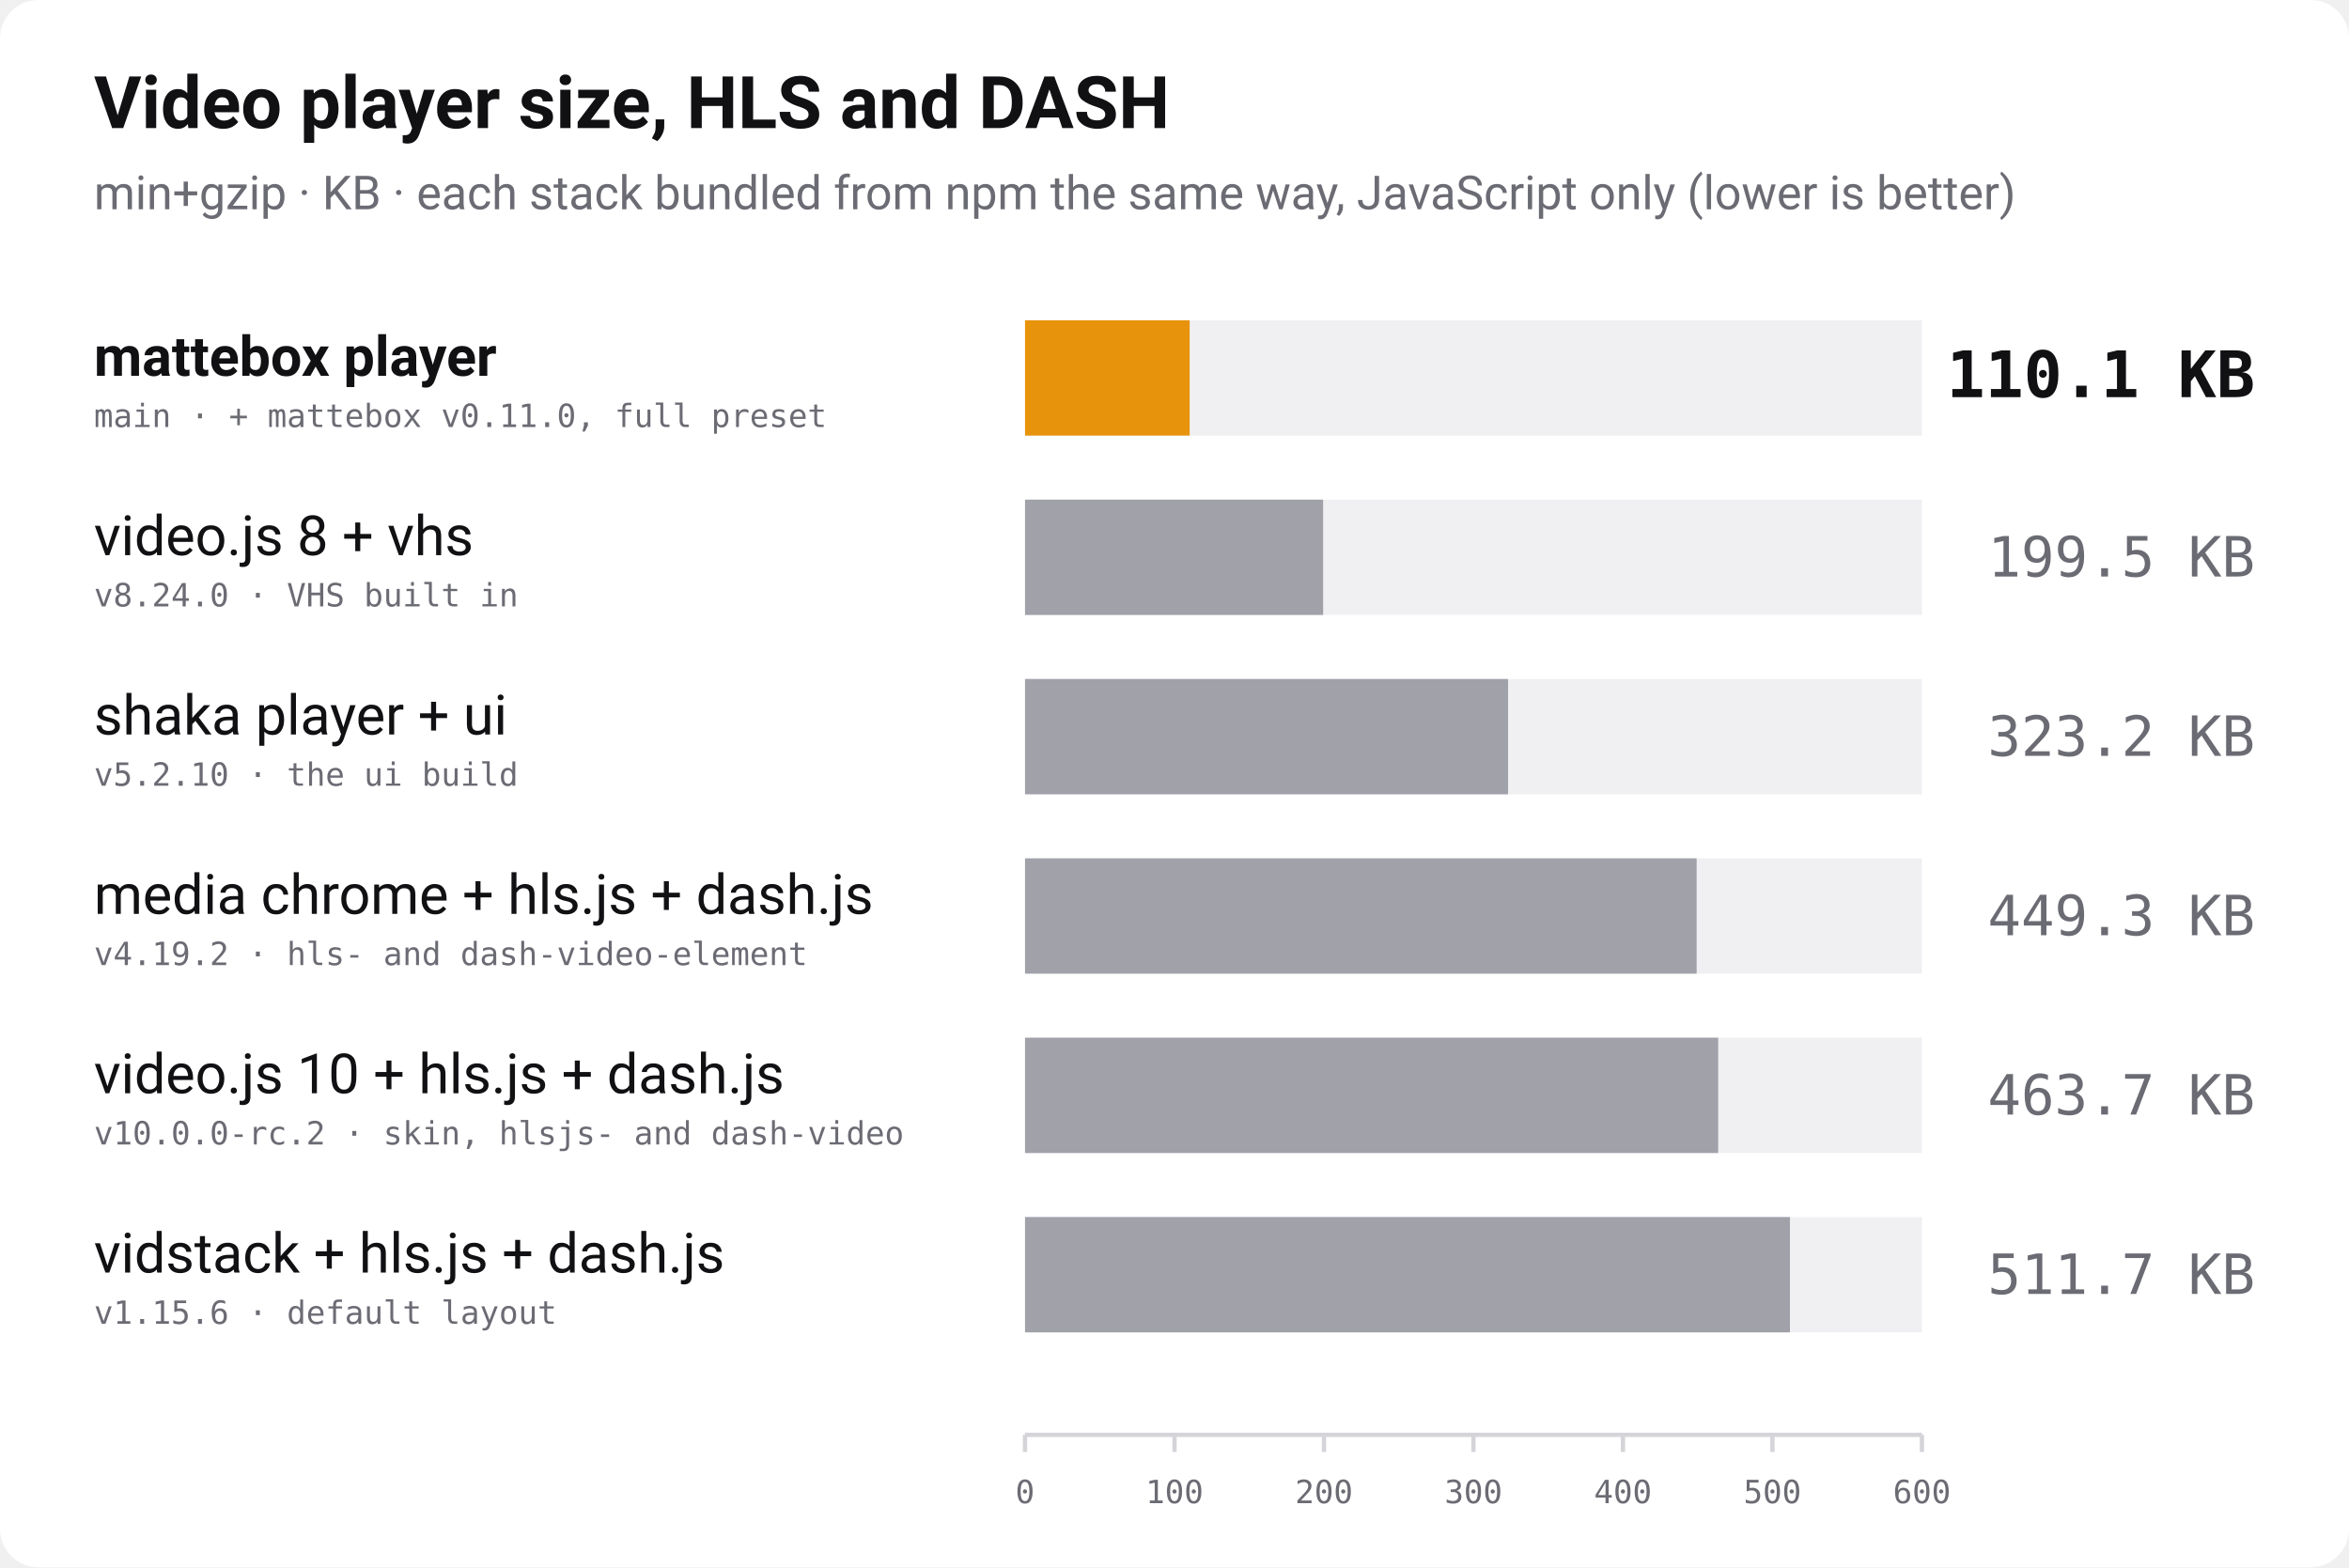
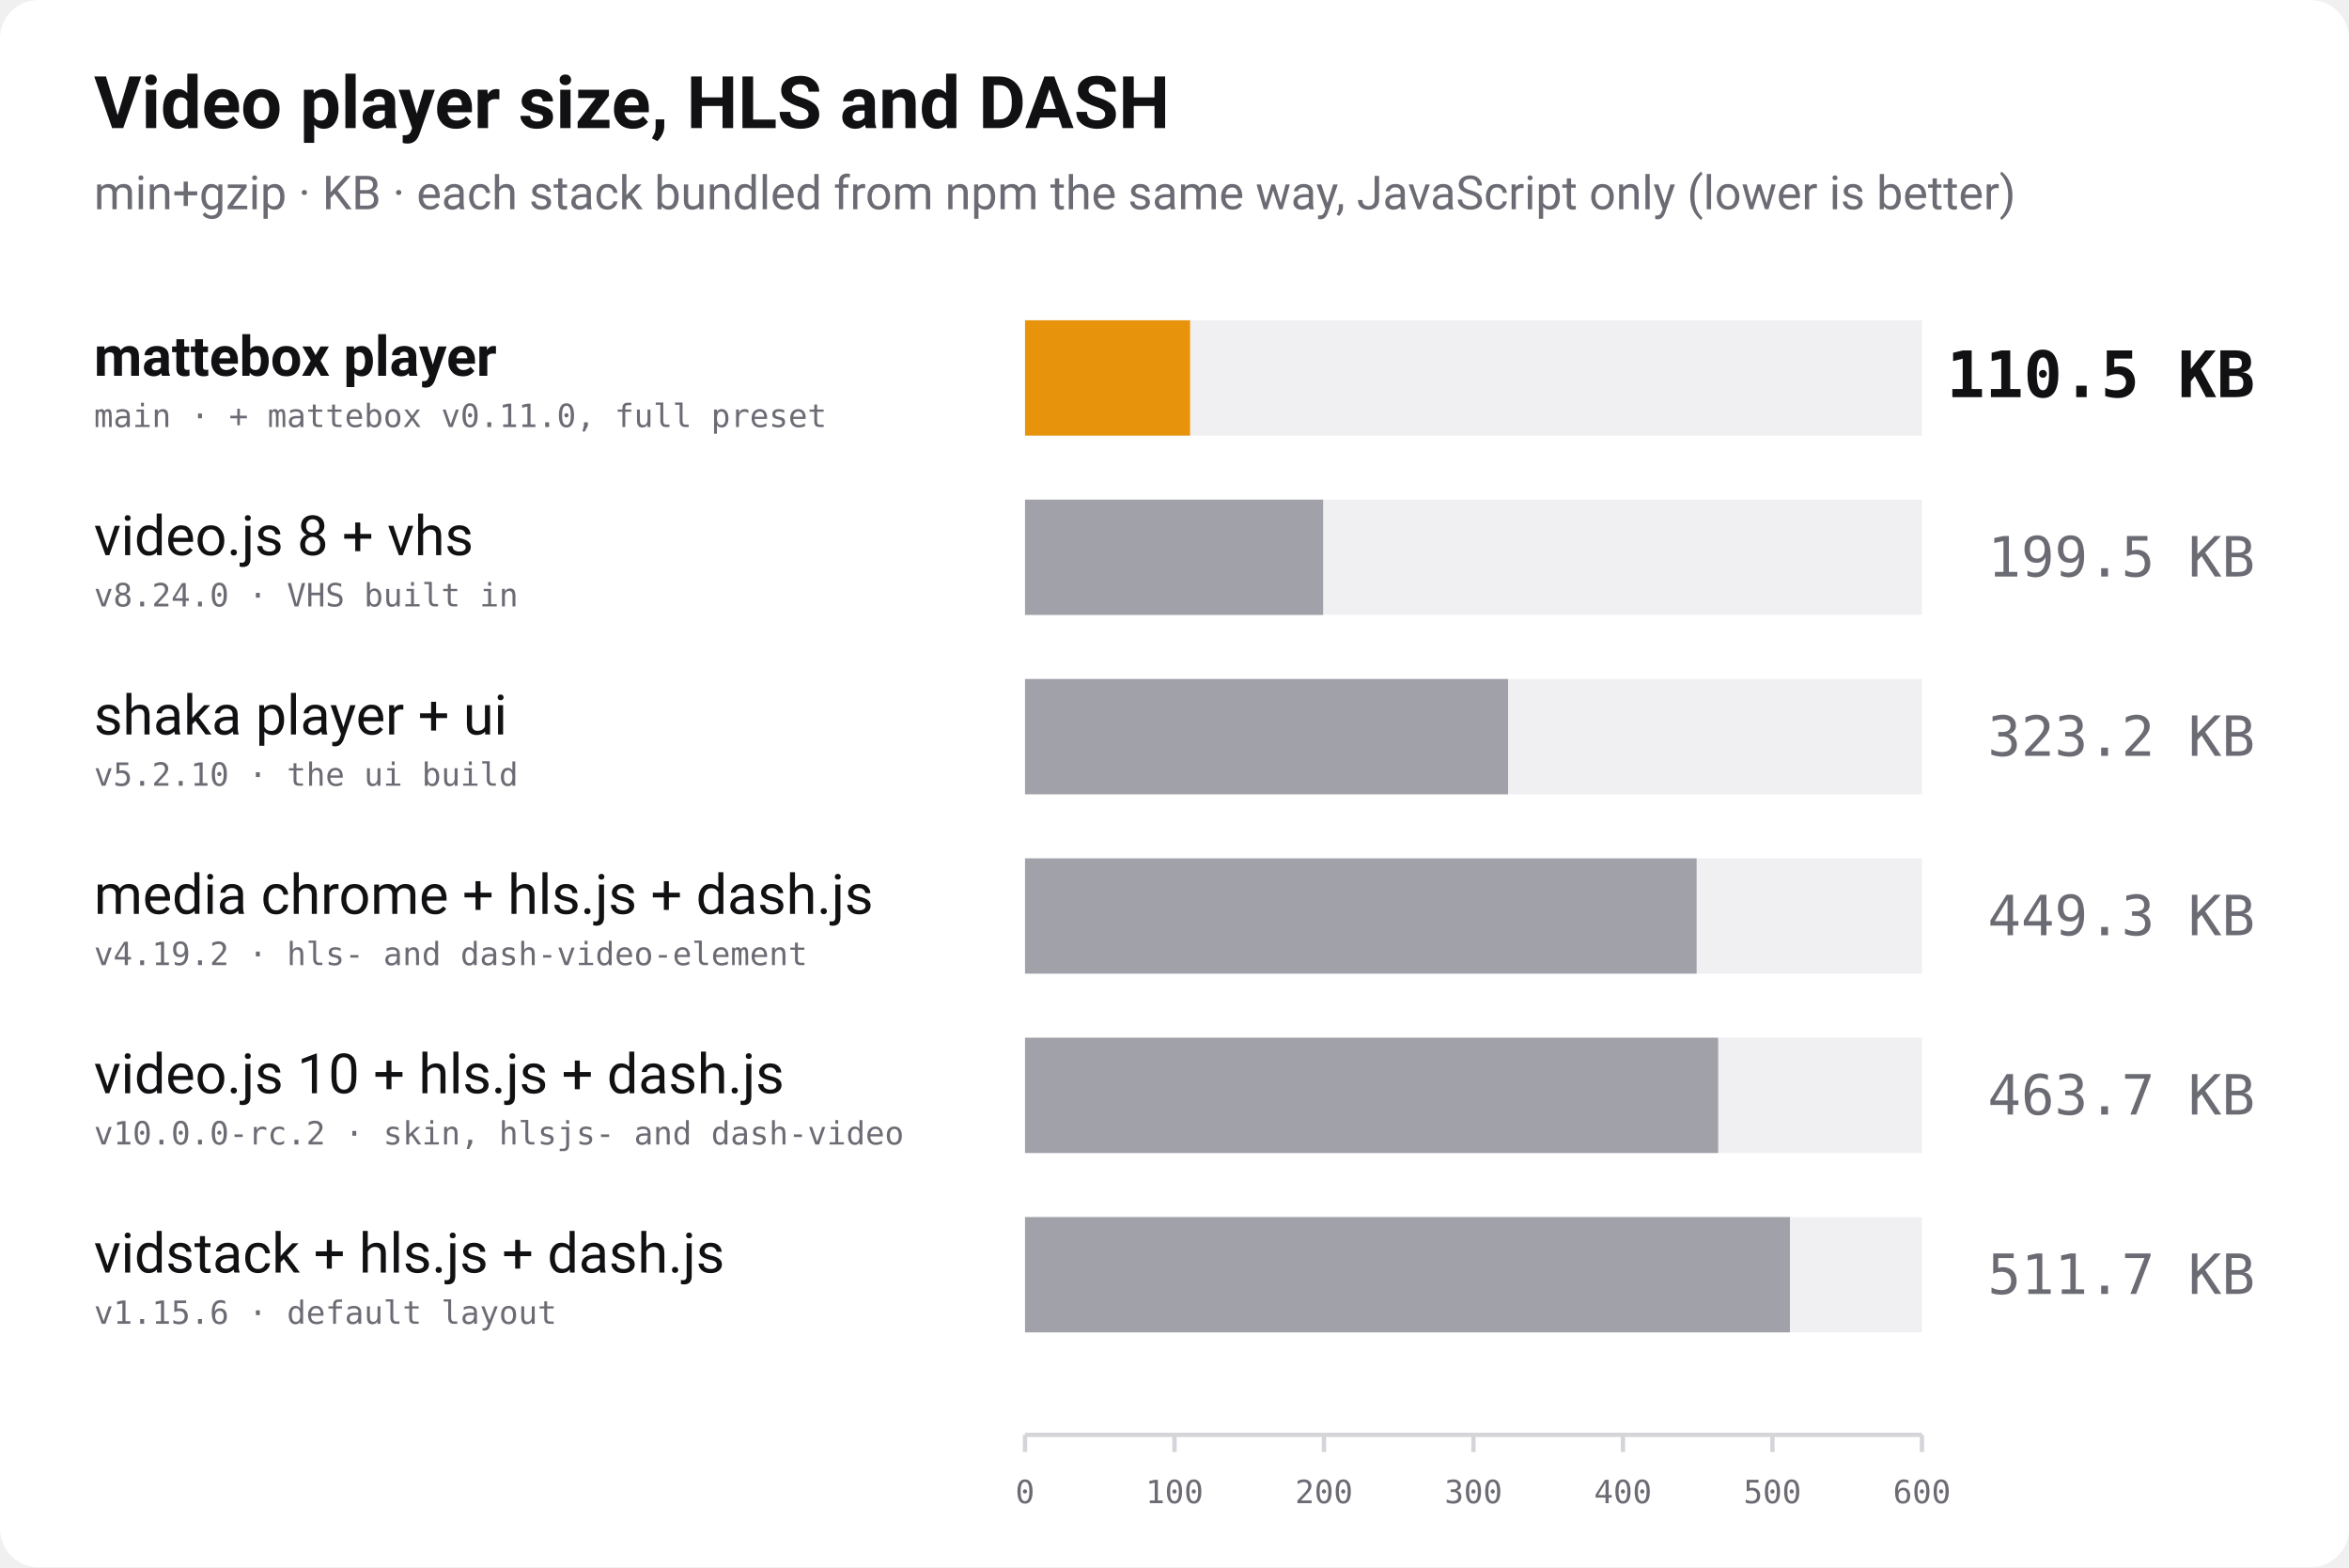
<svg xmlns="http://www.w3.org/2000/svg" width="1100" height="734" viewBox="0 0 1100 734" role="img" aria-label="Bundle size of video players with HLS and DASH playback, min+gzip, lower is better">
  <rect width="1100" height="734" rx="18" fill="#ffffff" />
  <text x="44" y="60" font-family="-apple-system, 'Segoe UI', Roboto, Helvetica, Arial, sans-serif" font-size="34" font-weight="700" fill="#111114">Video player size, HLS and DASH</text>
  <text x="44" y="98" font-family="-apple-system, 'Segoe UI', Roboto, Helvetica, Arial, sans-serif" font-size="22" fill="#6b6b74">min+gzip · KB · each stack bundled from npm the same way, JavaScript only (lower is better)</text>
  <text x="44" y="176" font-family="-apple-system, 'Segoe UI', Roboto, Helvetica, Arial, sans-serif" font-size="26" font-weight="700" fill="#111114">mattebox player</text>
  <text x="44" y="200" font-family="ui-monospace, 'SF Mono', Menlo, Consolas, monospace" font-size="15" fill="#6b6b74">main · + mattebox v0.11.0, full preset</text>
  <rect x="480" y="150" width="420" height="54" fill="#f0f0f3" />
-   <rect x="480" y="150" width="77.1" height="54" fill="#e8930c" />
-   <text x="1056" y="186" text-anchor="end" font-family="ui-monospace, 'SF Mono', Menlo, Consolas, monospace" font-size="30" font-weight="700" fill="#111114">110.1 KB</text>
+   <rect x="480" y="150" width="77.3" height="54" fill="#e8930c" />
+   <text x="1056" y="186" text-anchor="end" font-family="ui-monospace, 'SF Mono', Menlo, Consolas, monospace" font-size="30" font-weight="700" fill="#111114">110.5 KB</text>
  <text x="44" y="260" font-family="-apple-system, 'Segoe UI', Roboto, Helvetica, Arial, sans-serif" font-size="26" font-weight="400" fill="#111114">video.js 8 + vhs</text>
  <text x="44" y="284" font-family="ui-monospace, 'SF Mono', Menlo, Consolas, monospace" font-size="15" fill="#6b6b74">v8.24.0 · VHS built in</text>
  <rect x="480" y="234" width="420" height="54" fill="#f0f0f3" />
  <rect x="480" y="234" width="139.6" height="54" fill="#a1a1aa" />
  <text x="1056" y="270" text-anchor="end" font-family="ui-monospace, 'SF Mono', Menlo, Consolas, monospace" font-size="26" font-weight="400" fill="#6b6b74">199.5 KB</text>
  <text x="44" y="344" font-family="-apple-system, 'Segoe UI', Roboto, Helvetica, Arial, sans-serif" font-size="26" font-weight="400" fill="#111114">shaka player + ui</text>
  <text x="44" y="368" font-family="ui-monospace, 'SF Mono', Menlo, Consolas, monospace" font-size="15" fill="#6b6b74">v5.2.10 · the ui build</text>
  <rect x="480" y="318" width="420" height="54" fill="#f0f0f3" />
  <rect x="480" y="318" width="226.2" height="54" fill="#a1a1aa" />
  <text x="1056" y="354" text-anchor="end" font-family="ui-monospace, 'SF Mono', Menlo, Consolas, monospace" font-size="26" font-weight="400" fill="#6b6b74">323.2 KB</text>
  <text x="44" y="428" font-family="-apple-system, 'Segoe UI', Roboto, Helvetica, Arial, sans-serif" font-size="26" font-weight="400" fill="#111114">media chrome + hls.js + dash.js</text>
  <text x="44" y="452" font-family="ui-monospace, 'SF Mono', Menlo, Consolas, monospace" font-size="15" fill="#6b6b74">v4.19.2 · hls- and dash-video-element</text>
  <rect x="480" y="402" width="420" height="54" fill="#f0f0f3" />
  <rect x="480" y="402" width="314.5" height="54" fill="#a1a1aa" />
  <text x="1056" y="438" text-anchor="end" font-family="ui-monospace, 'SF Mono', Menlo, Consolas, monospace" font-size="26" font-weight="400" fill="#6b6b74">449.3 KB</text>
  <text x="44" y="512" font-family="-apple-system, 'Segoe UI', Roboto, Helvetica, Arial, sans-serif" font-size="26" font-weight="400" fill="#111114">video.js 10 + hls.js + dash.js</text>
  <text x="44" y="536" font-family="ui-monospace, 'SF Mono', Menlo, Consolas, monospace" font-size="15" fill="#6b6b74">v10.0.0-rc.2 · skin, hlsjs- and dash-video</text>
  <rect x="480" y="486" width="420" height="54" fill="#f0f0f3" />
  <rect x="480" y="486" width="324.6" height="54" fill="#a1a1aa" />
  <text x="1056" y="522" text-anchor="end" font-family="ui-monospace, 'SF Mono', Menlo, Consolas, monospace" font-size="26" font-weight="400" fill="#6b6b74">463.7 KB</text>
  <text x="44" y="596" font-family="-apple-system, 'Segoe UI', Roboto, Helvetica, Arial, sans-serif" font-size="26" font-weight="400" fill="#111114">vidstack + hls.js + dash.js</text>
  <text x="44" y="620" font-family="ui-monospace, 'SF Mono', Menlo, Consolas, monospace" font-size="15" fill="#6b6b74">v1.15.6 · default layout</text>
  <rect x="480" y="570" width="420" height="54" fill="#f0f0f3" />
  <rect x="480" y="570" width="358.2" height="54" fill="#a1a1aa" />
  <text x="1056" y="606" text-anchor="end" font-family="ui-monospace, 'SF Mono', Menlo, Consolas, monospace" font-size="26" font-weight="400" fill="#6b6b74">511.7 KB</text>
  <line x1="480" y1="672" x2="900" y2="672" stroke="#d4d4d9" stroke-width="2" />
  <line x1="480.0" y1="672" x2="480.0" y2="680" stroke="#d4d4d9" stroke-width="2" />
  <text x="480.0" y="704" text-anchor="middle" font-family="ui-monospace, 'SF Mono', Menlo, Consolas, monospace" font-size="15" fill="#6b6b74">0</text>
  <line x1="550.0" y1="672" x2="550.0" y2="680" stroke="#d4d4d9" stroke-width="2" />
  <text x="550.0" y="704" text-anchor="middle" font-family="ui-monospace, 'SF Mono', Menlo, Consolas, monospace" font-size="15" fill="#6b6b74">100</text>
  <line x1="620.0" y1="672" x2="620.0" y2="680" stroke="#d4d4d9" stroke-width="2" />
  <text x="620.0" y="704" text-anchor="middle" font-family="ui-monospace, 'SF Mono', Menlo, Consolas, monospace" font-size="15" fill="#6b6b74">200</text>
  <line x1="690.0" y1="672" x2="690.0" y2="680" stroke="#d4d4d9" stroke-width="2" />
  <text x="690.0" y="704" text-anchor="middle" font-family="ui-monospace, 'SF Mono', Menlo, Consolas, monospace" font-size="15" fill="#6b6b74">300</text>
  <line x1="760.0" y1="672" x2="760.0" y2="680" stroke="#d4d4d9" stroke-width="2" />
  <text x="760.0" y="704" text-anchor="middle" font-family="ui-monospace, 'SF Mono', Menlo, Consolas, monospace" font-size="15" fill="#6b6b74">400</text>
  <line x1="830.0" y1="672" x2="830.0" y2="680" stroke="#d4d4d9" stroke-width="2" />
  <text x="830.0" y="704" text-anchor="middle" font-family="ui-monospace, 'SF Mono', Menlo, Consolas, monospace" font-size="15" fill="#6b6b74">500</text>
  <line x1="900.0" y1="672" x2="900.0" y2="680" stroke="#d4d4d9" stroke-width="2" />
  <text x="900.0" y="704" text-anchor="middle" font-family="ui-monospace, 'SF Mono', Menlo, Consolas, monospace" font-size="15" fill="#6b6b74">600</text>
</svg>
